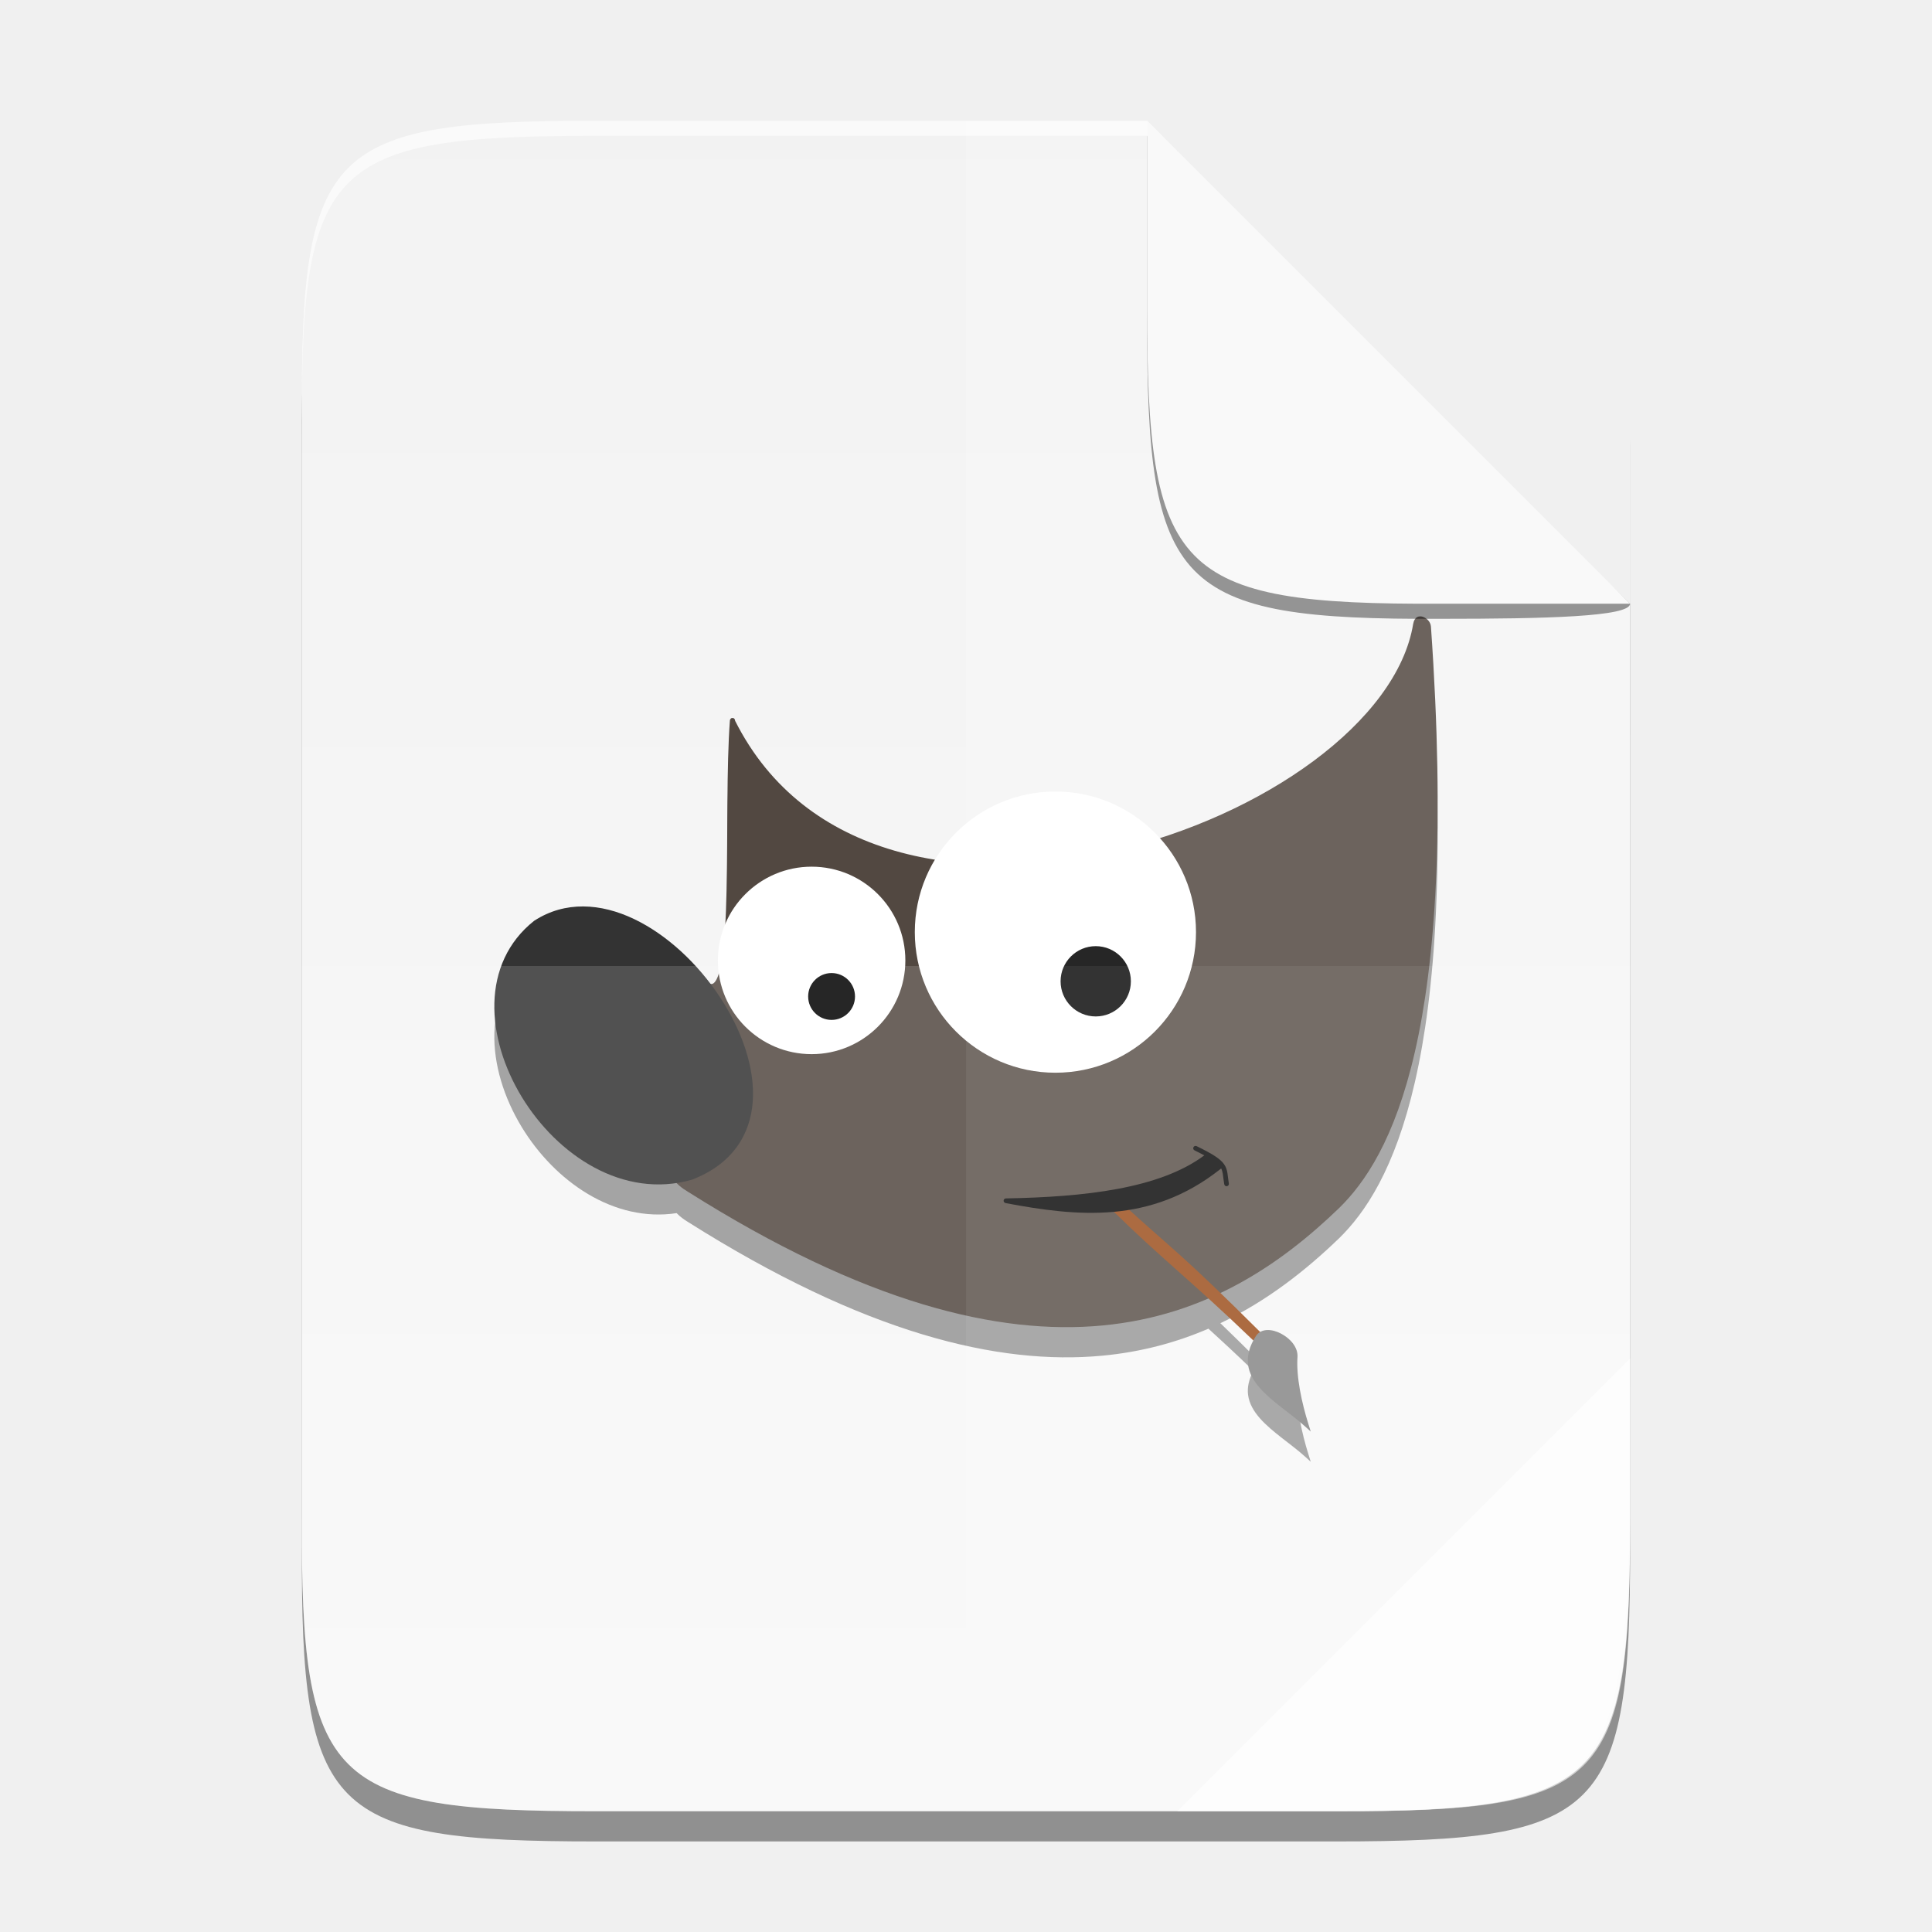
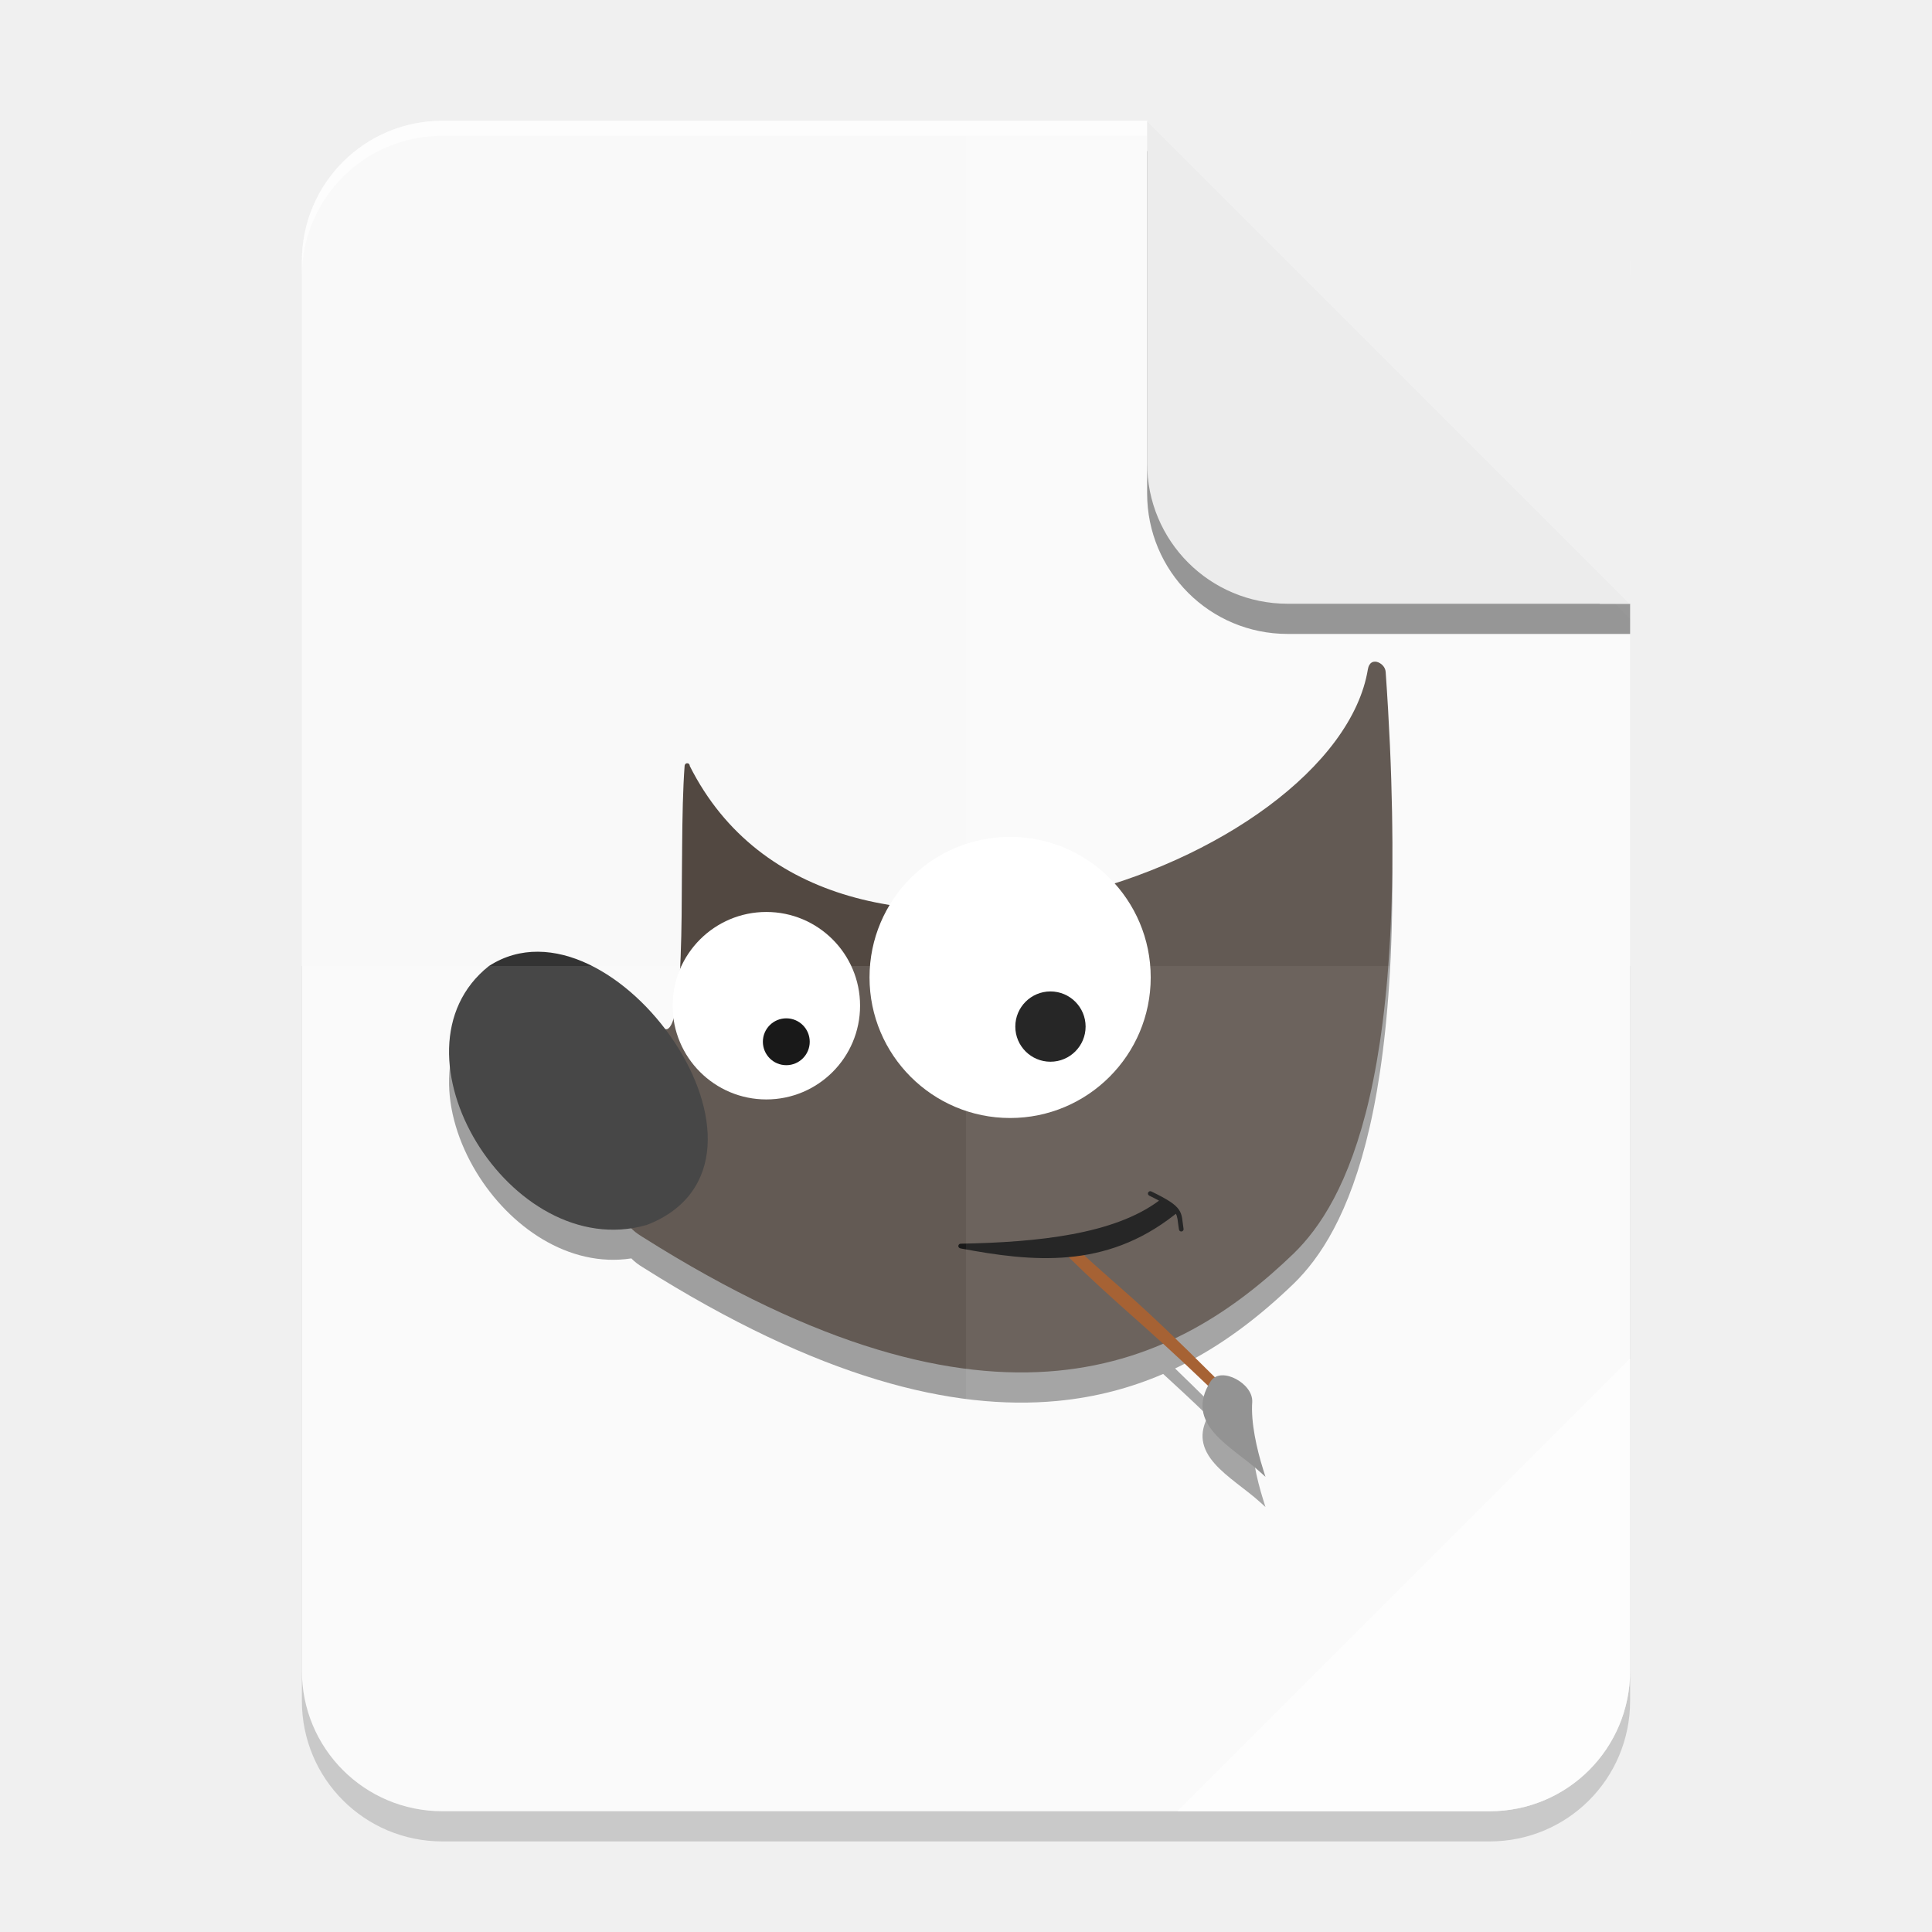
- <svg xmlns="http://www.w3.org/2000/svg" xmlns:xlink="http://www.w3.org/1999/xlink" width="256" height="256" id="svg11300" version="1.0" style="display:inline;enable-background:new">
-   <defs id="defs3">
-     <linearGradient gradientUnits="userSpaceOnUse" y2="401.584" x2="-74.917" y1="401.584" x1="525.921" id="linearGradient4226" xlink:href="#linearGradient4338" gradientTransform="matrix(0,-0.4531241,0.4530989,0,2.044095,239.9996)" />
-     <linearGradient id="linearGradient4338">
-       <stop style="stop-color:#f2f2f2;stop-opacity:1" offset="0" id="stop4340" />
-       <stop style="stop-color:#f9f9f9;stop-opacity:1" offset="1" id="stop4342" />
-     </linearGradient>
-   </defs>
+ <svg xmlns="http://www.w3.org/2000/svg" width="256" height="256" id="svg11300" version="1.0" style="display:inline;enable-background:new">
+   <defs id="defs3" />
  <g style="display:inline" id="layer1">
-     <g id="layer4" style="display:inline;opacity:0.4">
-       <path id="path861" style="color:#000000;display:inline;overflow:visible;visibility:visible;fill:#000000;fill-opacity:1;fill-rule:nonzero;stroke:none;stroke-width:1;marker:none;enable-background:accumulate" d="M 78.927,20 C 43.631,20 39.833,23.626 40.006,58.994 V 132 205.006 C 39.833,240.374 43.631,244 78.927,244 h 98.153 c 35.296,0 38.921,-3.626 38.921,-38.994 V 132 58.994 c 0,-0.265 -0.005,-0.49 -0.006,-0.752 V 80 l -0.004,-0.004 V 80 H 155.992 V 20 Z" />
+     <g id="layer4" style="display:inline;opacity:0.4;enable-background:new">
+       <path id="rect3" style="display:inline;opacity:0.4;fill:#000000;stroke-width:6.643;stroke-linecap:round;stroke-linejoin:round;paint-order:stroke markers fill;enable-background:new" d="m 40,128 v 97.371 C 40,235.691 48.309,244 58.629,244 H 197.371 C 207.691,244 216,235.691 216,225.371 V 128 Z" />
    </g>
-     <g id="layer2" style="display:inline">
-       <path id="rect4158" style="color:#000000;display:inline;overflow:visible;visibility:visible;fill:url(#linearGradient4226);fill-opacity:1;fill-rule:nonzero;stroke:none;stroke-width:1;marker:none;enable-background:accumulate" d="m 78.927,16 c -35.296,0 -39.094,3.626 -38.921,38.994 V 201.006 C 39.833,236.374 43.631,240 78.927,240 h 98.153 c 35.296,0 38.921,-3.626 38.921,-38.994 0,-89.949 -0.006,-97.322 -0.006,-121.006 L 151.997,16.004 C 109.894,16.004 90.554,16 78.927,16 Z" />
+     <g id="layer2" style="display:inline;enable-background:new">
+       <path id="rect2" style="display:inline;fill:#f9f9f9;stroke-width:6.643;stroke-linecap:round;stroke-linejoin:round;paint-order:stroke markers fill;enable-background:new" d="M 58.629,16 C 48.309,16 40,24.309 40,34.629 V 221.371 C 40,231.691 48.309,240 58.629,240 H 197.371 C 207.691,240 216,231.691 216,221.371 L 215.994,80 l -64,-64 z" />
    </g>
-     <g id="layer8" style="display:inline">
-       <g id="g879">
+     <g id="layer8" style="display:inline;enable-background:new">
+       <g id="g879" transform="translate(-6,6)">
        <path id="path909" style="color:#000000;font-style:normal;font-variant:normal;font-weight:normal;font-stretch:normal;font-size:medium;line-height:normal;font-family:sans-serif;font-variant-ligatures:normal;font-variant-position:normal;font-variant-caps:normal;font-variant-numeric:normal;font-variant-alternates:normal;font-variant-east-asian:normal;font-feature-settings:normal;font-variation-settings:normal;text-indent:0;text-align:start;text-decoration:none;text-decoration-line:none;text-decoration-style:solid;text-decoration-color:#000000;letter-spacing:normal;word-spacing:normal;text-transform:none;writing-mode:lr-tb;direction:ltr;text-orientation:mixed;dominant-baseline:auto;baseline-shift:baseline;text-anchor:start;white-space:normal;shape-padding:0;shape-margin:0;inline-size:0;clip-rule:nonzero;display:inline;overflow:visible;visibility:visible;opacity:0.4;isolation:auto;mix-blend-mode:normal;color-interpolation:sRGB;color-interpolation-filters:linearRGB;solid-color:#000000;solid-opacity:1;vector-effect:none;fill:#000000;fill-opacity:1;fill-rule:nonzero;stroke:none;stroke-width:0.621px;stroke-linecap:butt;stroke-linejoin:miter;stroke-miterlimit:4;stroke-dasharray:none;stroke-dashoffset:0;stroke-opacity:1;color-rendering:auto;image-rendering:auto;shape-rendering:auto;text-rendering:auto;enable-background:accumulate;stop-color:#000000" d="m 188.195,85.672 c -0.146,-8.42e-4 -0.294,0.031 -0.43,0.109 -0.269,0.156 -0.437,0.463 -0.506,0.867 h -0.002 c -1.049,6.466 -6.015,12.853 -13.207,18.189 -5.699,4.229 -12.794,7.775 -20.389,10.211 -3.409,-3.777 -8.327,-6.166 -13.816,-6.166 -6.773,0 -12.682,3.627 -15.943,9.031 -1.834,-0.294 -3.633,-0.688 -5.379,-1.195 -8.901,-2.585 -16.494,-8.016 -21.123,-17.215 -0.004,-0.051 -0.006,-0.099 -0.031,-0.158 -0.016,-0.039 -0.037,-0.085 -0.102,-0.139 -0.016,-0.013 -0.053,-0.04 -0.055,-0.041 -0.001,-6.84e-4 -0.077,-0.027 -0.078,-0.027 -0.003,-6.31e-4 -0.175,0.005 -0.178,0.006 -0.001,4.18e-4 -0.067,0.03 -0.068,0.031 -0.001,7.88e-4 -0.037,0.028 -0.051,0.041 -0.028,0.026 -0.047,0.048 -0.061,0.07 -0.028,0.044 -0.04,0.08 -0.049,0.113 -0.004,0.013 -0.001,0.025 -0.004,0.037 h -0.006 c -0.459,6.085 -0.278,15.156 -0.445,22.566 -0.036,1.569 -0.092,3.038 -0.168,4.412 -0.631,1.489 -0.982,3.125 -0.982,4.844 0,0.582 0.054,1.151 0.131,1.711 -0.101,0.329 -0.209,0.619 -0.324,0.834 -0.14,0.261 -0.287,0.424 -0.412,0.502 -0.122,0.076 -0.219,0.095 -0.371,0.053 -2.783,-3.667 -6.35,-6.784 -10.148,-8.592 -2.191,-1.043 -4.467,-1.646 -6.707,-1.66 -2.24,-0.014 -4.443,0.564 -6.486,1.885 l -0.01,0.004 -0.014,0.01 c -3.558,2.817 -5.164,6.73 -5.275,10.883 -0.111,4.153 1.258,8.554 3.621,12.445 4.376,7.207 12.214,12.684 20.531,11.412 0.454,0.483 0.986,0.857 1.527,1.189 v -0.002 c 23.366,14.757 41.091,19.008 54.906,17.701 5.207,-0.493 9.854,-1.776 14.033,-3.578 1.711,1.557 3.598,3.308 5.891,5.51 0.025,0.024 0.051,0.038 0.076,0.06 -0.62,1.161 -0.844,2.23 -0.715,3.207 0.152,1.153 0.75,2.167 1.564,3.094 1.63,1.853 4.142,3.405 6.018,5.109 l 0.723,0.652 -0.291,-0.928 c -0.901,-2.869 -1.651,-6.322 -1.465,-8.98 v -0.002 c 0.066,-1.279 -0.976,-2.429 -2.158,-3.057 -0.591,-0.314 -1.227,-0.501 -1.82,-0.488 -0.347,0.007 -0.678,0.1 -0.967,0.27 -2.196,-2.185 -3.797,-3.745 -5.275,-5.172 6.202,-2.948 11.344,-7.02 15.742,-11.262 3.374,-3.301 7.38,-9.07 10.049,-20.75 2.669,-11.68 4.015,-29.278 2.111,-56.305 h -0.002 c -0.044,-0.575 -0.479,-1.05 -0.992,-1.258 -0.129,-0.052 -0.272,-0.085 -0.418,-0.086 z M 172.762,192.168 c 0.001,0.004 0.003,0.008 0.004,0.012 -0.003,-0.002 -0.006,-0.004 -0.008,-0.006 0.002,-10e-4 0.002,-0.005 0.004,-0.006 z" />
        <g id="g1023" transform="matrix(0.5258852,0,0,0.5258838,-53.61087,70.59664)" style="display:inline;enable-background:new">
          <path id="path984" style="color:#000000;font-style:normal;font-variant:normal;font-weight:normal;font-stretch:normal;font-size:medium;line-height:normal;font-family:sans-serif;font-variant-ligatures:normal;font-variant-position:normal;font-variant-caps:normal;font-variant-numeric:normal;font-variant-alternates:normal;font-variant-east-asian:normal;font-feature-settings:normal;font-variation-settings:normal;text-indent:0;text-align:start;text-decoration:none;text-decoration-line:none;text-decoration-style:solid;text-decoration-color:#000000;letter-spacing:normal;word-spacing:normal;text-transform:none;writing-mode:lr-tb;direction:ltr;text-orientation:mixed;dominant-baseline:auto;baseline-shift:baseline;text-anchor:start;white-space:normal;shape-padding:0;shape-margin:0;inline-size:0;clip-rule:nonzero;display:inline;overflow:visible;visibility:visible;isolation:auto;mix-blend-mode:normal;color-interpolation:sRGB;color-interpolation-filters:linearRGB;solid-color:#000000;solid-opacity:1;vector-effect:none;fill:#524841;fill-opacity:1;fill-rule:nonzero;stroke:none;stroke-width:1.181px;stroke-linecap:butt;stroke-linejoin:miter;stroke-miterlimit:4;stroke-dasharray:none;stroke-dashoffset:0;stroke-opacity:1;color-rendering:auto;image-rendering:auto;shape-rendering:auto;text-rendering:auto;enable-background:accumulate;stop-color:#000000" d="m 459.807,21.06 c -0.277,-0.002 -0.558,0.059 -0.816,0.209 -0.511,0.296 -0.83,0.878 -0.961,1.646 h -0.006 c -1.996,12.295 -11.437,24.441 -25.113,34.588 -13.676,10.147 -31.55,18.288 -50.27,22.637 -18.719,4.349 -38.278,4.906 -55.316,-0.043 -16.925,-4.916 -31.365,-15.244 -40.168,-32.736 -0.008,-0.097 -0.013,-0.188 -0.061,-0.301 -0.031,-0.074 -0.07,-0.16 -0.191,-0.262 -0.03,-0.025 -0.101,-0.077 -0.104,-0.078 -0.002,-0.001 -0.146,-0.052 -0.148,-0.053 v 0.002 c -0.005,-0.001 -0.335,0.006 -0.34,0.008 -0.002,7.94e-4 -0.128,0.059 -0.131,0.061 -0.002,0.002 -0.069,0.056 -0.096,0.08 -0.053,0.049 -0.087,0.089 -0.113,0.131 -0.053,0.083 -0.078,0.153 -0.096,0.217 -0.007,0.024 -0.001,0.047 -0.006,0.07 h -0.012 c -0.873,11.571 -0.527,28.822 -0.846,42.912 -0.16,7.045 -0.487,13.3 -1.203,17.615 -0.358,2.158 -0.819,3.831 -1.352,4.822 -0.266,0.495 -0.545,0.808 -0.783,0.957 -0.238,0.149 -0.423,0.187 -0.725,0.098 l -0.34,1.123 0.34,-1.133 c -0.005,-0.001 -0.212,-0.018 -0.217,-0.018 -0.005,2.3e-4 -0.129,0.015 -0.184,0.035 -0.11,0.041 -0.186,0.1 -0.236,0.148 -0.101,0.096 -0.135,0.17 -0.174,0.244 -0.078,0.149 -0.132,0.303 -0.191,0.496 -0.118,0.387 -0.244,0.92 -0.383,1.604 -0.277,1.367 -0.605,3.313 -0.959,5.666 -0.707,4.705 -1.518,11.021 -2.232,17.381 -0.715,6.36 -1.329,12.767 -1.639,17.678 -0.029,0.466 -0.041,0.844 -0.065,1.281 -1.819,0.002 -3.291,1.449 -3.291,3.234 0,0.209 0.024,0.412 0.062,0.609 l -0.254,0.133 c 0.979,1.881 2.563,2.985 4.148,3.957 l 0.002,-0.004 c 44.432,28.061 78.136,36.143 104.406,33.658 26.296,-2.487 45.082,-15.571 59.623,-29.594 6.417,-6.277 14.033,-17.249 19.107,-39.459 5.075,-22.21 7.638,-55.676 4.018,-107.068 h -0.004 c -0.085,-1.094 -0.911,-1.994 -1.887,-2.389 -0.246,-0.1 -0.52,-0.162 -0.797,-0.164 z" />
          <g id="g944" transform="matrix(3.779527,0,0,3.779527,220.543,-17.39068)">
            <ellipse style="display:inline;fill:#ffffff;stroke-width:0.031" id="path1075" cx="38.98" cy="31.224" rx="9.373" ry="9.373" />
            <ellipse style="display:inline;fill:#ffffff;stroke-width:0.031" id="path1077" cx="22.728" cy="33.11" rx="6.249" ry="6.249" />
            <ellipse style="display:inline;fill:#000000;stroke-width:0.031" id="path1079" cx="24.059" cy="35.514" rx="1.562" ry="1.562" />
            <ellipse style="display:inline;fill:#000000;stroke-width:0.047" id="path1081" cx="41.669" cy="34.502" rx="2.343" ry="2.343" />
          </g>
          <g id="g1241" transform="matrix(3.779527,0,0,3.779527,220.543,-17.39068)">
            <g id="g1235">
              <path id="path1353" style="color:#000000;font-style:normal;font-variant:normal;font-weight:normal;font-stretch:normal;font-size:medium;line-height:normal;font-family:sans-serif;font-variant-ligatures:normal;font-variant-position:normal;font-variant-caps:normal;font-variant-numeric:normal;font-variant-alternates:normal;font-variant-east-asian:normal;font-feature-settings:normal;font-variation-settings:normal;text-indent:0;text-align:start;text-decoration:none;text-decoration-line:none;text-decoration-style:solid;text-decoration-color:#000000;letter-spacing:normal;word-spacing:normal;text-transform:none;writing-mode:lr-tb;direction:ltr;text-orientation:mixed;dominant-baseline:auto;baseline-shift:baseline;text-anchor:start;white-space:normal;shape-padding:0;shape-margin:0;inline-size:0;clip-rule:nonzero;display:inline;overflow:visible;visibility:visible;isolation:auto;mix-blend-mode:normal;color-interpolation:sRGB;color-interpolation-filters:linearRGB;solid-color:#000000;solid-opacity:1;vector-effect:none;fill:#974611;fill-opacity:1;fill-rule:nonzero;stroke:none;stroke-width:1px;stroke-linecap:butt;stroke-linejoin:miter;stroke-miterlimit:4;stroke-dasharray:none;stroke-dashoffset:0;stroke-opacity:1;color-rendering:auto;image-rendering:auto;shape-rendering:auto;text-rendering:auto;enable-background:accumulate;stop-color:#000000" d="m 163.988,186.215 -0.68,0.738 c 0.455,0.418 0.79,0.718 1.217,1.107 -0.092,0.009 -0.185,0.028 -0.277,0.029 -0.269,0.075 -0.727,-0.009 -0.883,0.264 -0.45,-0.438 -0.851,-0.815 -1.318,-1.273 l -0.701,0.715 c 13.197,12.952 19.507,17.407 35.744,33.004 0.818,0.79 1.727,1.081 2.414,0.666 0.343,-0.208 0.543,-0.643 0.494,-1.057 -0.049,-0.414 -0.278,-0.818 -0.658,-1.225 h -0.008 v -0.008 c -21.309,-21.226 -21.736,-20.455 -35.344,-32.961 z" transform="scale(0.2645833)" />
              <path id="path1368" style="color:#000000;font-style:normal;font-variant:normal;font-weight:normal;font-stretch:normal;font-size:medium;line-height:normal;font-family:sans-serif;font-variant-ligatures:normal;font-variant-position:normal;font-variant-caps:normal;font-variant-numeric:normal;font-variant-alternates:normal;font-variant-east-asian:normal;font-feature-settings:normal;font-variation-settings:normal;text-indent:0;text-align:start;text-decoration:none;text-decoration-line:none;text-decoration-style:solid;text-decoration-color:#000000;letter-spacing:normal;word-spacing:normal;text-transform:none;writing-mode:lr-tb;direction:ltr;text-orientation:mixed;dominant-baseline:auto;baseline-shift:baseline;text-anchor:start;white-space:normal;shape-padding:0;shape-margin:0;inline-size:0;clip-rule:nonzero;display:inline;overflow:visible;visibility:visible;isolation:auto;mix-blend-mode:normal;color-interpolation:sRGB;color-interpolation-filters:linearRGB;solid-color:#000000;solid-opacity:1;vector-effect:none;fill:#808080;fill-opacity:1;fill-rule:nonzero;stroke:none;stroke-width:0.265px;stroke-linecap:butt;stroke-linejoin:miter;stroke-miterlimit:4;stroke-dasharray:none;stroke-dashoffset:0;stroke-opacity:1;color-rendering:auto;image-rendering:auto;shape-rendering:auto;text-rendering:auto;enable-background:accumulate;stop-color:#000000" d="m 53.118,57.75 c -0.299,0.006 -0.582,0.122 -0.756,0.381 l -0.002,0.002 c -0.46,0.71 -0.612,1.351 -0.535,1.932 0.076,0.58 0.377,1.09 0.787,1.556 0.82,0.932 2.084,1.713 3.028,2.57 L 56.003,64.519 55.857,64.052 C 55.403,62.609 55.026,60.872 55.12,59.535 v -0.002 c 0.033,-0.644 -0.491,-1.222 -1.086,-1.537 -0.297,-0.158 -0.618,-0.252 -0.916,-0.246 z m 2.423,6.004 c 5.45e-4,0.002 10e-4,0.004 0.002,0.006 -0.001,-0.001 -0.003,-0.002 -0.004,-0.003 10e-4,-6.3e-4 0.002,-0.002 0.003,-0.003 z" />
            </g>
            <path id="path1145" style="color:#000000;font-style:normal;font-variant:normal;font-weight:normal;font-stretch:normal;font-size:medium;line-height:normal;font-family:sans-serif;font-variant-ligatures:normal;font-variant-position:normal;font-variant-caps:normal;font-variant-numeric:normal;font-variant-alternates:normal;font-variant-east-asian:normal;font-feature-settings:normal;font-variation-settings:normal;text-indent:0;text-align:start;text-decoration:none;text-decoration-line:none;text-decoration-style:solid;text-decoration-color:#000000;letter-spacing:normal;word-spacing:normal;text-transform:none;writing-mode:lr-tb;direction:ltr;text-orientation:mixed;dominant-baseline:auto;baseline-shift:baseline;text-anchor:start;white-space:normal;shape-padding:0;shape-margin:0;inline-size:0;clip-rule:nonzero;display:inline;overflow:visible;visibility:visible;isolation:auto;mix-blend-mode:normal;color-interpolation:sRGB;color-interpolation-filters:linearRGB;solid-color:#000000;solid-opacity:1;vector-effect:none;fill:#000000;fill-opacity:1;fill-rule:nonzero;stroke:none;stroke-width:1.181px;stroke-linecap:butt;stroke-linejoin:miter;stroke-miterlimit:4;stroke-dasharray:none;stroke-dashoffset:0;stroke-opacity:1;color-rendering:auto;image-rendering:auto;shape-rendering:auto;text-rendering:auto;enable-background:accumulate;stop-color:#000000" d="m 182.641,171.875 c -0.325,0 -0.592,0.267 -0.592,0.592 0,0.226 0.133,0.417 0.32,0.516 l -0.004,0.008 c 0.962,0.469 1.767,0.883 2.482,1.27 -11.32,8.438 -30.312,10.485 -49.98,10.846 -0.325,0 -0.59,0.265 -0.59,0.59 0,0.291 0.218,0.523 0.496,0.57 l -0.002,0.018 c 18.199,3.435 36.536,5.256 53.939,-8.422 l 0.383,-0.301 c 0.209,0.4 0.322,0.817 0.41,1.338 0.114,0.679 0.178,1.522 0.357,2.598 l 0.008,-0.002 c 0.026,0.301 0.273,0.541 0.58,0.541 0.325,0 0.59,-0.265 0.59,-0.59 0,-0.049 -0.018,-0.093 -0.029,-0.139 l 0.01,-0.002 c -0.17,-1.019 -0.219,-1.843 -0.348,-2.605 -0.128,-0.762 -0.342,-1.48 -0.82,-2.172 -0.956,-1.383 -2.826,-2.582 -6.973,-4.602 l -0.002,0.002 c -0.073,-0.032 -0.152,-0.053 -0.236,-0.053 z" transform="scale(0.2645833)" />
          </g>
          <path id="path944" style="color:#000000;font-style:normal;font-variant:normal;font-weight:normal;font-stretch:normal;font-size:medium;line-height:normal;font-family:sans-serif;font-variant-ligatures:normal;font-variant-position:normal;font-variant-caps:normal;font-variant-numeric:normal;font-variant-alternates:normal;font-variant-east-asian:normal;font-feature-settings:normal;font-variation-settings:normal;text-indent:0;text-align:start;text-decoration:none;text-decoration-line:none;text-decoration-style:solid;text-decoration-color:#000000;letter-spacing:normal;word-spacing:normal;text-transform:none;writing-mode:lr-tb;direction:ltr;text-orientation:mixed;dominant-baseline:auto;baseline-shift:baseline;text-anchor:start;white-space:normal;shape-padding:0;shape-margin:0;inline-size:0;clip-rule:nonzero;display:inline;overflow:visible;visibility:visible;isolation:auto;mix-blend-mode:normal;color-interpolation:sRGB;color-interpolation-filters:linearRGB;solid-color:#000000;solid-opacity:1;vector-effect:none;fill:#333333;fill-opacity:1;fill-rule:nonzero;stroke:none;stroke-width:1.181px;stroke-linecap:butt;stroke-linejoin:miter;stroke-miterlimit:4;stroke-dasharray:none;stroke-dashoffset:0;stroke-opacity:1;color-rendering:auto;image-rendering:auto;shape-rendering:auto;text-rendering:auto;enable-background:accumulate;stop-color:#000000" d="m 248.918,94.148 c -4.259,-0.027 -8.448,1.073 -12.334,3.584 l -0.018,0.008 -0.027,0.018 c -6.767,5.357 -9.82,12.796 -10.031,20.693 -0.211,7.897 2.391,16.266 6.885,23.666 8.988,14.801 25.65,25.796 42.852,20.895 h 0.027 l 0.025,-0.01 c 10.131,-3.897 14.749,-11.314 15.324,-19.77 0.575,-8.456 -2.78,-17.939 -8.324,-26.314 -5.544,-8.375 -13.296,-15.648 -21.627,-19.613 -4.166,-1.983 -8.493,-3.13 -12.752,-3.156 z" />
        </g>
      </g>
    </g>
-     <g id="layer3" style="display:inline">
-       <path style="color:#000000;display:inline;overflow:visible;visibility:visible;opacity:0.6;fill:#ffffff;fill-opacity:1;fill-rule:nonzero;stroke:none;stroke-width:8;stroke-linecap:butt;stroke-linejoin:miter;stroke-miterlimit:4;stroke-dasharray:none;stroke-dashoffset:0;stroke-opacity:1;marker:none;enable-background:accumulate" d="m 155.999,240 59.998,-60 v 22.484 c -0.052,33.996 -3.803,37.516 -38.173,37.516 z" id="path4254" />
-       <path style="color:#000000;display:inline;overflow:visible;visibility:visible;opacity:0.6;fill:#ffffff;fill-opacity:1;fill-rule:nonzero;stroke:none;stroke-width:1;marker:none;enable-background:accumulate" d="M 78.926,16 C 43.63,16 39.832,19.626 40.005,54.994 v 2 C 39.832,21.626 43.63,18 78.926,18 h 75.067 l -1.996,-1.996 h 25.001 c 0.464,-0.002 0.862,0.006 1.314,0.006 C 177.886,16.009 177.513,16 177.078,16 Z" id="path931" />
-       <path id="path4231-3" style="color:#000000;display:inline;overflow:visible;visibility:visible;opacity:0.15;fill:#ffffff;fill-opacity:1;fill-rule:nonzero;stroke:none;stroke-width:1;marker:none;enable-background:accumulate" d="M 128.002,16 V 128 H 216 V 80 L 152.002,16 Z" />
-       <path id="path4255-6" style="color:#000000;display:inline;overflow:visible;visibility:visible;opacity:0.15;fill:#ffffff;fill-opacity:1;fill-rule:nonzero;stroke:none;stroke-width:1;marker:none;enable-background:accumulate" d="m 40.005,128 v 73.008 C 39.832,236.376 43.63,240 78.925,240 h 49.076 V 128 Z" />
-       <path id="path883" style="color:#000000;display:inline;overflow:visible;visibility:visible;opacity:0.2;fill:#ffffff;fill-opacity:1;fill-rule:nonzero;stroke:none;stroke-width:1;marker:none;enable-background:accumulate" d="m 128.002,128 v 112 h 49.078 C 212.376,240 215.082,236.364 216,201.008 V 128 Z" />
+     <g id="layer3" style="display:inline;enable-background:new">
+       <path id="path7" style="display:inline;opacity:0.1;fill:#ffffff;stroke-width:6.643;stroke-linecap:round;stroke-linejoin:round;paint-order:stroke markers fill;enable-background:new" d="M 40 128 L 40 221.371 C 40 231.691 48.309 240 58.629 240 L 128 240 L 128 128 L 40 128 z " />
+       <path id="path1" style="display:inline;opacity:0.15;fill:#ffffff;stroke-width:6.643;stroke-linecap:round;stroke-linejoin:round;paint-order:stroke markers fill;enable-background:new" d="M 128 128 L 128 240 L 197.371 240 C 198.016 240 198.654 239.968 199.281 239.904 C 208.698 238.954 216 231.046 216 221.371 L 216 128 L 128 128 z " />
+       <path id="path9" style="display:inline;opacity:0.1;fill:#ffffff;stroke-width:6.643;stroke-linecap:round;stroke-linejoin:round;paint-order:stroke markers fill;enable-background:new" d="m 128,16 v 112 h 88 c 0,-179.716 -0.006,-99.716 -0.006,-48 l -64,-64 z" />
+       <path id="path2" style="display:inline;opacity:0.6;fill:#ffffff;stroke-width:6.643;stroke-linecap:round;stroke-linejoin:round;paint-order:stroke markers fill;enable-background:new" d="M 58.629,16 C 48.309,16 40,24.309 40,34.629 v 2 C 40,26.309 48.309,18 58.629,18 h 93.365 l 64,64 v -2 l -64,-64 z M 215.994,34.512 v 2 c 0,0.04 0.006,0.078 0.006,0.117 v -2 c 0,-0.04 -0.006,-0.078 -0.006,-0.117 z" />
+       <path id="path8" style="display:inline;opacity:0.6;fill:#ffffff;stroke-width:6.643;stroke-linecap:round;stroke-linejoin:round;paint-order:stroke markers fill;enable-background:new" d="m 216,180 -60,60 h 41.371 C 207.691,240 216,231.691 216,221.371 Z" />
    </g>
-     <g id="layer6" style="display:inline">
-       <path style="color:#000000;display:inline;overflow:visible;visibility:visible;opacity:0.4;fill:#000000;fill-opacity:1;fill-rule:nonzero;stroke:none;stroke-width:1;marker:none;enable-background:accumulate" d="m 215.992,80 -63.997,-62 v 22.998 1 0.537 c 0,35.295 3.626,39.633 38.996,39.46 13.805,0 25.001,-0.271 25.001,-1.995 z" id="path872" />
-       <path style="color:#000000;display:inline;overflow:visible;visibility:visible;fill:#f9f9f9;fill-opacity:1;fill-rule:nonzero;stroke:none;stroke-width:1;marker:none;enable-background:accumulate" d="M 215.992,79.995 151.995,16 v 22.998 1 0.537 c 0,35.295 3.626,39.633 38.996,39.46 z" id="rect4158-0-3" />
+     <g id="layer6" style="display:inline;enable-background:new">
+       <path id="path6" style="display:inline;opacity:0.4;fill:#000000;stroke-width:12.632;stroke-linecap:round;stroke-linejoin:round;paint-order:stroke markers fill;enable-background:new" d="M 152,20 V 65.371 C 152,75.691 160.307,84 170.627,84 H 216 v -4 h -3.99 v 0.01 C 192.006,60.008 172.003,40.003 152,20 Z" />
+       <path id="path5" style="display:inline;fill:#ececec;stroke-width:12.632;stroke-linecap:round;stroke-linejoin:round;paint-order:stroke markers fill;enable-background:new" d="M 152,16 V 61.371 C 152,71.691 160.307,80 170.627,80 H 216 C 194.666,58.669 173.333,37.333 152,16 Z" />
    </g>
  </g>
</svg>
